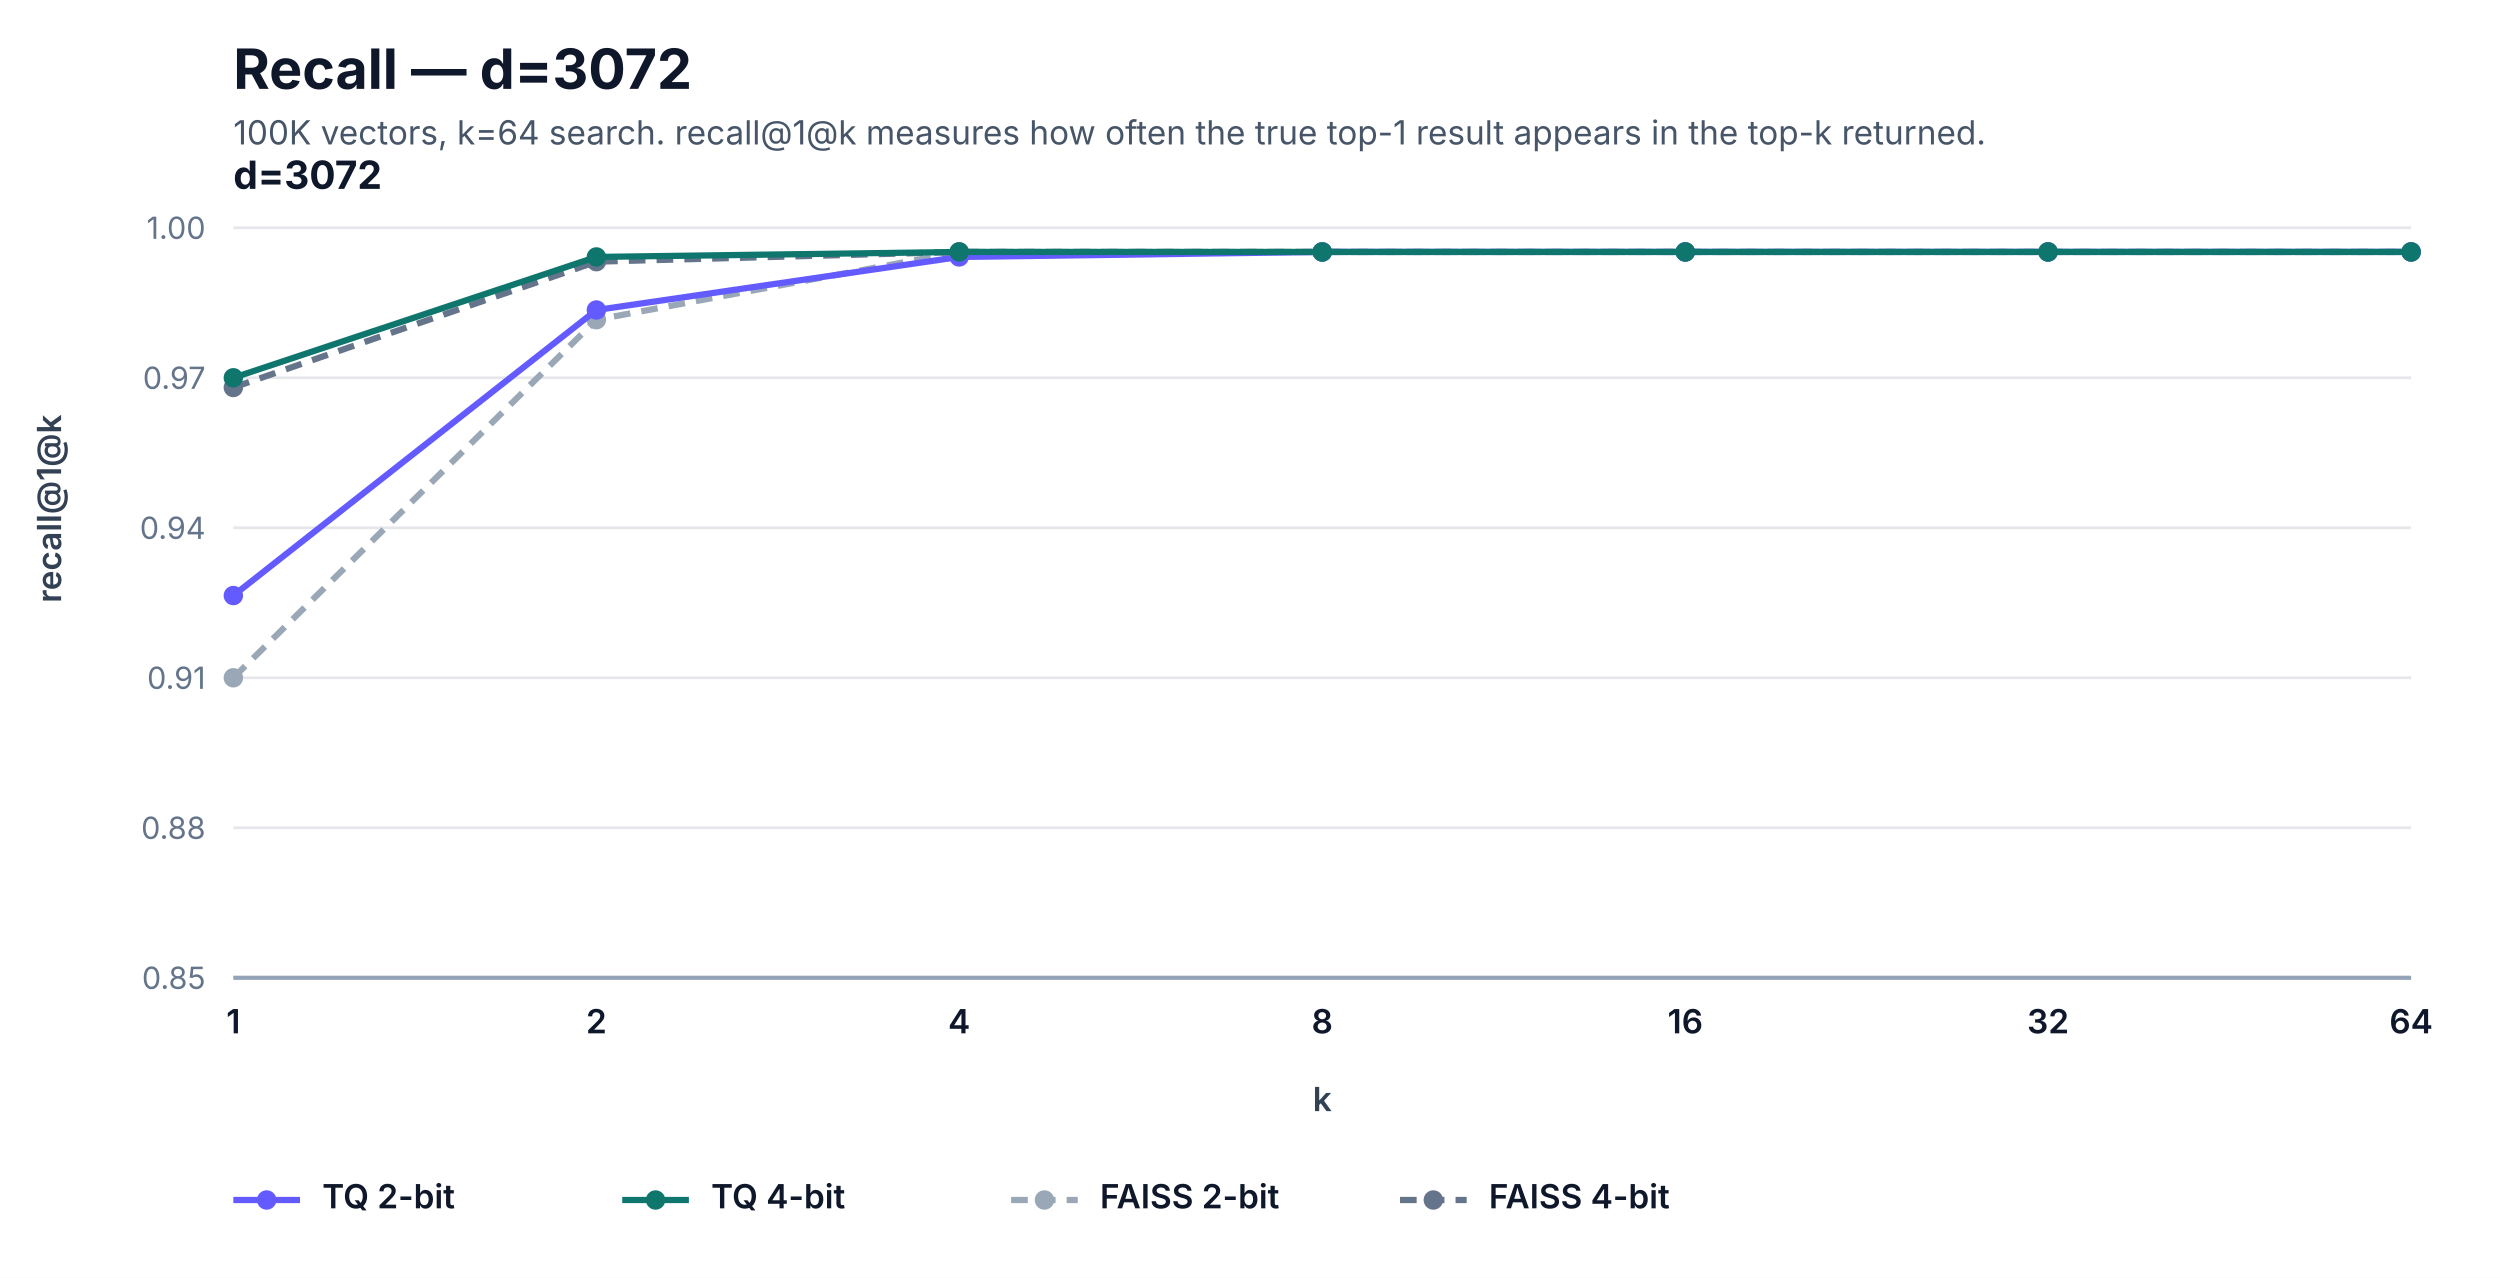
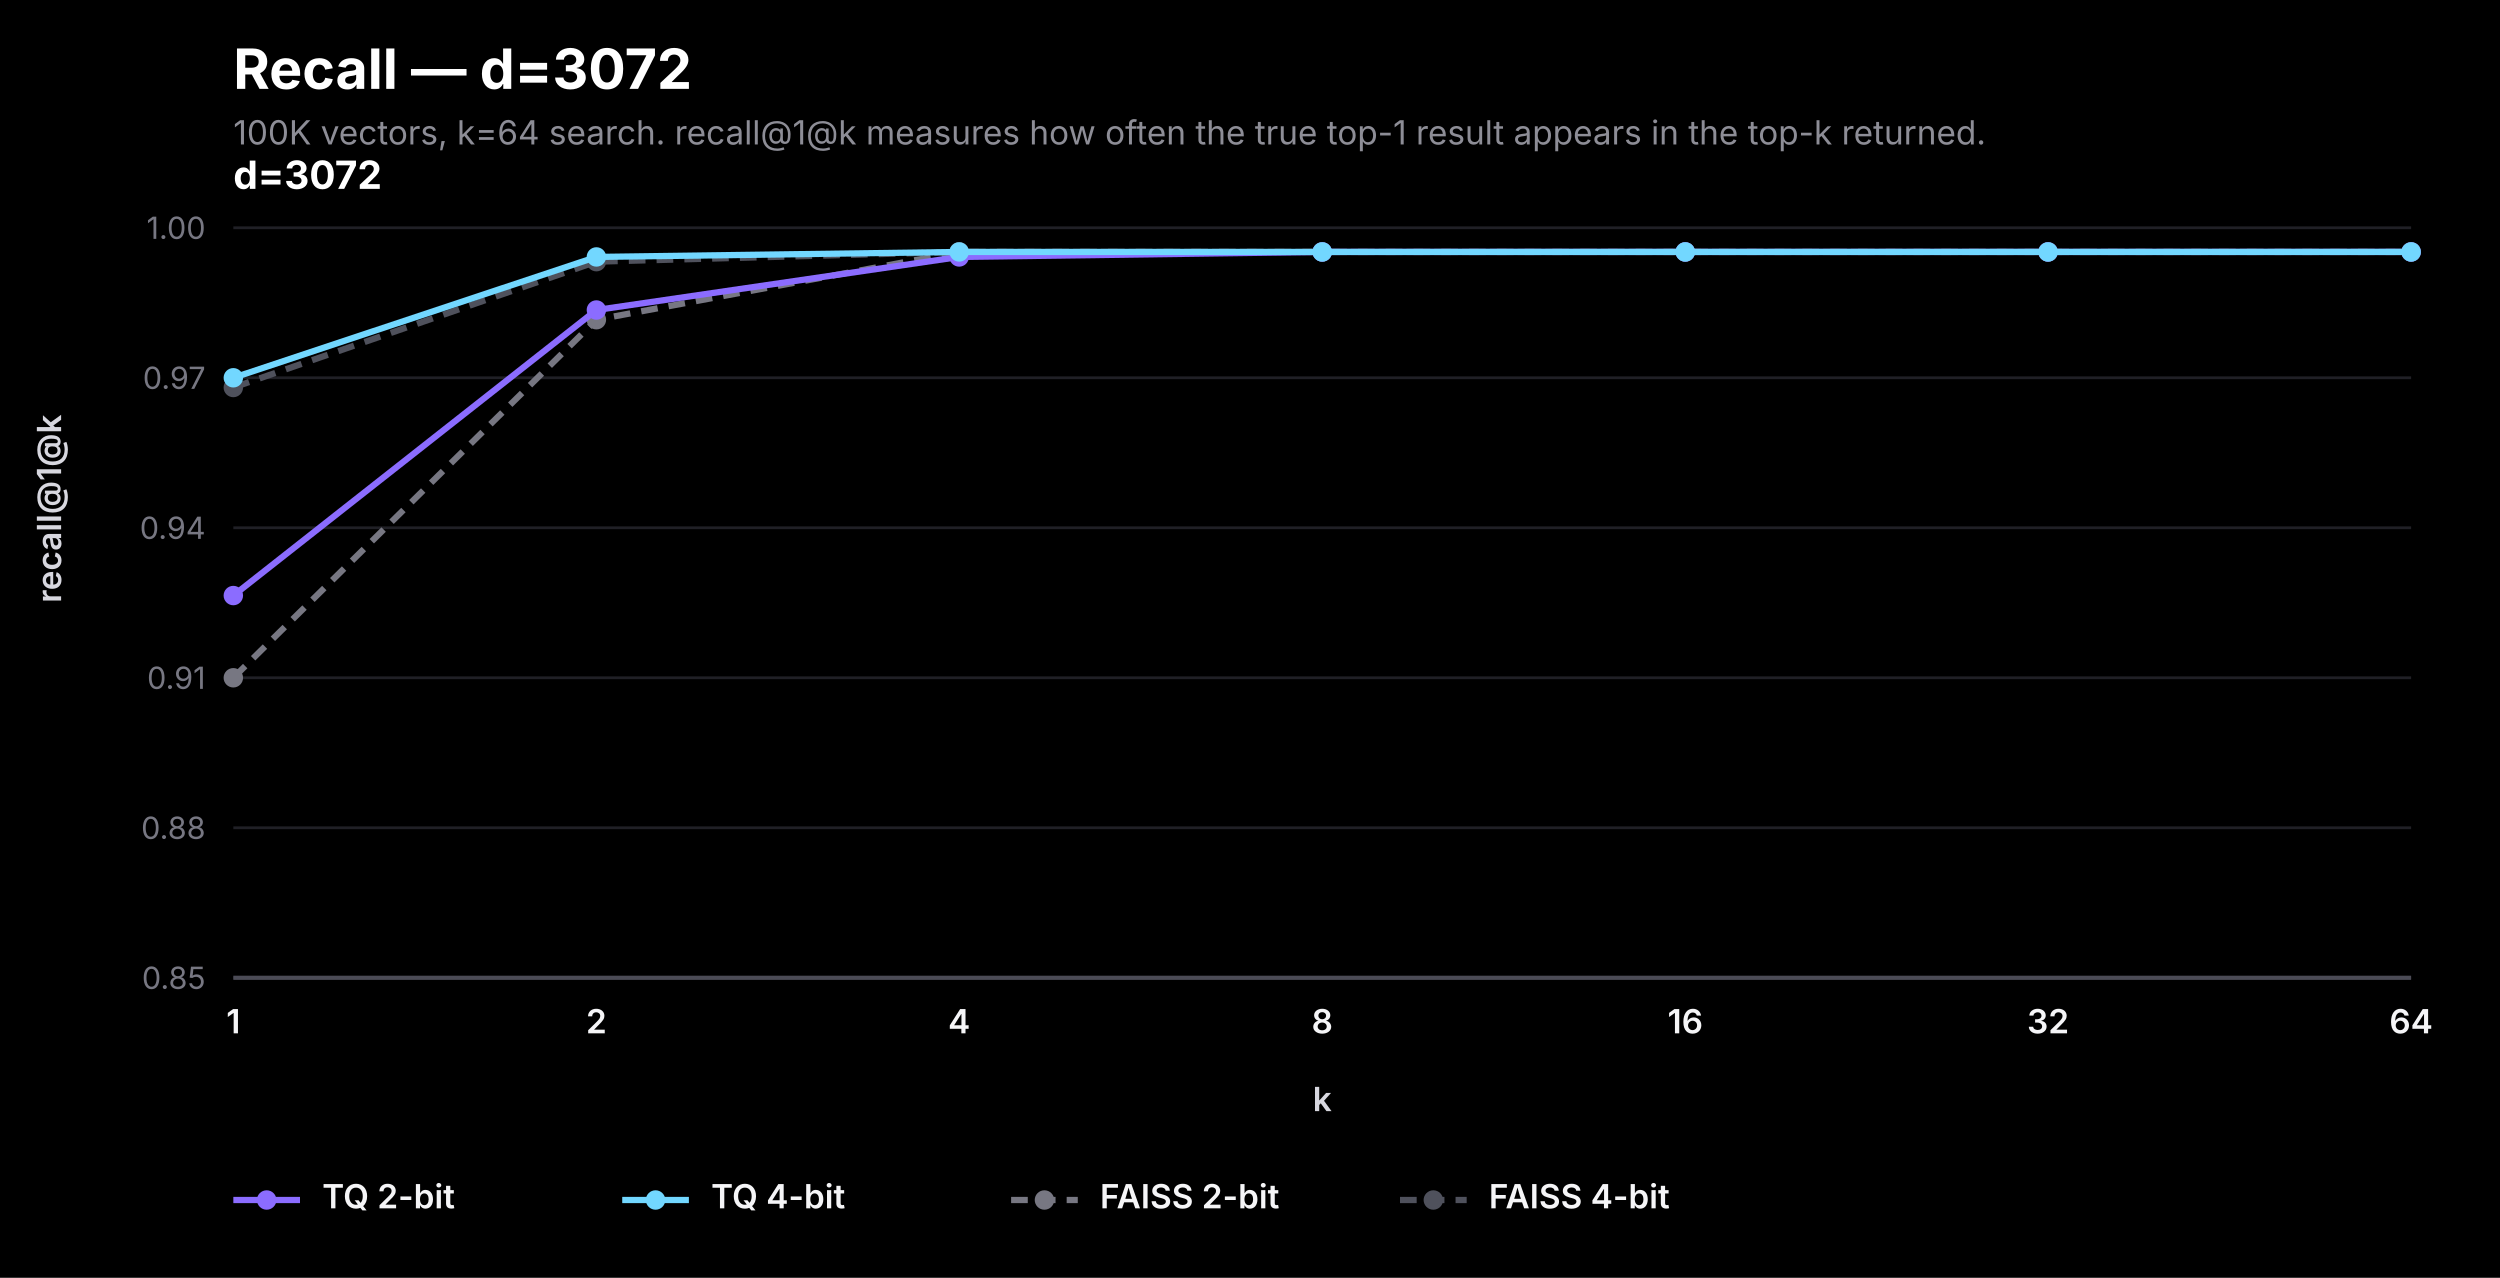
<svg xmlns="http://www.w3.org/2000/svg" width="900" height="460" viewBox="0 0 900 460" role="img" aria-label="Recall — d=3072">
  <style>
-   .title { font: 700 20px -apple-system, BlinkMacSystemFont, "Segoe UI", sans-serif; fill: #0f172a; }
-   .subtitle { font: 400 12px -apple-system, BlinkMacSystemFont, "Segoe UI", sans-serif; fill: #475569; }
-   .panel { font: 700 14px -apple-system, BlinkMacSystemFont, "Segoe UI", sans-serif; fill: #0f172a; }
-   .label { font: 600 12px -apple-system, BlinkMacSystemFont, "Segoe UI", sans-serif; fill: #0f172a; }
-   .secondary { font: 400 11px -apple-system, BlinkMacSystemFont, "Segoe UI", sans-serif; fill: #475569; }
-   .tick { font: 400 11px -apple-system, BlinkMacSystemFont, "Segoe UI", sans-serif; fill: #64748b; }
-   .value { font: 700 11px -apple-system, BlinkMacSystemFont, "Segoe UI", sans-serif; fill: #0f172a; }
-   .value-accent { font: 700 11px -apple-system, BlinkMacSystemFont, "Segoe UI", sans-serif; fill: #4338ca; }
-   .axis { font: 600 12px -apple-system, BlinkMacSystemFont, "Segoe UI", sans-serif; fill: #334155; }
-   .legend { font: 600 12px -apple-system, BlinkMacSystemFont, "Segoe UI", sans-serif; fill: #0f172a; }
+   text { font-family: -apple-system, BlinkMacSystemFont, "Segoe UI", sans-serif; }
+   .title { font: 700 20px -apple-system, BlinkMacSystemFont, "Segoe UI", sans-serif; fill: #ffffff; }
+   .subtitle { font: 400 12px -apple-system, BlinkMacSystemFont, "Segoe UI", sans-serif; fill: #8d8d96; }
+   .panel { font: 700 14px -apple-system, BlinkMacSystemFont, "Segoe UI", sans-serif; fill: #ffffff; }
+   .label { font: 600 12px -apple-system, BlinkMacSystemFont, "Segoe UI", sans-serif; fill: #f5f5f7; }
+   .secondary { font: 400 11px -apple-system, BlinkMacSystemFont, "Segoe UI", sans-serif; fill: #9c9ca6; }
+   .tick { font: 400 11px -apple-system, BlinkMacSystemFont, "Segoe UI", sans-serif; fill: #777782; }
+   .value { font: 700 11px -apple-system, BlinkMacSystemFont, "Segoe UI", sans-serif; fill: #f5f5f7; }
+   .value-accent { font: 700 11px -apple-system, BlinkMacSystemFont, "Segoe UI", sans-serif; fill: #d8d0ff; }
+   .axis { font: 600 12px -apple-system, BlinkMacSystemFont, "Segoe UI", sans-serif; fill: #d7d7df; }
+   .legend { font: 600 12px -apple-system, BlinkMacSystemFont, "Segoe UI", sans-serif; fill: #f5f5f7; }
</style>
-   <rect width="100%" height="100%" fill="#ffffff" />
+   <rect width="100%" height="100%" fill="#000000" />
  <text x="84" y="32" class="title">Recall — d=3072</text>
  <text x="84" y="52" class="subtitle">100K vectors, k=64 search. recall@1@k measures how often the true top-1 result appears in the top-k returned.</text>
-   <line x1="84" y1="352.0" x2="868" y2="352.0" stroke="#e5e7eb" stroke-width="1" />
+   <line x1="84" y1="352.0" x2="868" y2="352.0" stroke="#202026" stroke-width="1" />
  <text x="74" y="356.0" text-anchor="end" class="tick">0.85</text>
-   <line x1="84" y1="298.0" x2="868" y2="298.0" stroke="#e5e7eb" stroke-width="1" />
+   <line x1="84" y1="298.0" x2="868" y2="298.0" stroke="#202026" stroke-width="1" />
  <text x="74" y="302.0" text-anchor="end" class="tick">0.88</text>
-   <line x1="84" y1="244.0" x2="868" y2="244.0" stroke="#e5e7eb" stroke-width="1" />
+   <line x1="84" y1="244.0" x2="868" y2="244.0" stroke="#202026" stroke-width="1" />
  <text x="74" y="248.0" text-anchor="end" class="tick">0.91</text>
-   <line x1="84" y1="190.0" x2="868" y2="190.0" stroke="#e5e7eb" stroke-width="1" />
+   <line x1="84" y1="190.0" x2="868" y2="190.0" stroke="#202026" stroke-width="1" />
  <text x="74" y="194.0" text-anchor="end" class="tick">0.94</text>
-   <line x1="84" y1="136.0" x2="868" y2="136.0" stroke="#e5e7eb" stroke-width="1" />
+   <line x1="84" y1="136.0" x2="868" y2="136.0" stroke="#202026" stroke-width="1" />
  <text x="74" y="140.0" text-anchor="end" class="tick">0.97</text>
-   <line x1="84" y1="82.0" x2="868" y2="82.0" stroke="#e5e7eb" stroke-width="1" />
+   <line x1="84" y1="82.0" x2="868" y2="82.0" stroke="#202026" stroke-width="1" />
  <text x="74" y="86.0" text-anchor="end" class="tick">1.00</text>
-   <line x1="84" y1="352.0" x2="868" y2="352.0" stroke="#94a3b8" stroke-width="1.5" />
+   <line x1="84" y1="352.0" x2="868" y2="352.0" stroke="#4b4b56" stroke-width="1.5" />
  <text x="84" y="68" class="panel">d=3072</text>
  <text x="84.0" y="372" text-anchor="middle" class="label">1</text>
  <text x="214.7" y="372" text-anchor="middle" class="label">2</text>
  <text x="345.3" y="372" text-anchor="middle" class="label">4</text>
  <text x="476.0" y="372" text-anchor="middle" class="label">8</text>
  <text x="606.7" y="372" text-anchor="middle" class="label">16</text>
  <text x="737.3" y="372" text-anchor="middle" class="label">32</text>
  <text x="868.0" y="372" text-anchor="middle" class="label">64</text>
-   <path d="M 84.0,244.0 L 214.7,115.1 L 345.3,90.7 L 476.0,90.7 L 606.7,90.7 L 737.3,90.7 L 868.0,90.7" fill="none" stroke="#9aa7b6" stroke-width="2.25" stroke-dasharray="6 4" />
-   <circle cx="84.0" cy="244.0" r="3.5" fill="#9aa7b6" />
-   <circle cx="214.7" cy="115.1" r="3.5" fill="#9aa7b6" />
-   <circle cx="345.3" cy="90.7" r="3.5" fill="#9aa7b6" />
-   <circle cx="476.0" cy="90.7" r="3.5" fill="#9aa7b6" />
-   <circle cx="606.7" cy="90.7" r="3.5" fill="#9aa7b6" />
-   <circle cx="737.3" cy="90.7" r="3.5" fill="#9aa7b6" />
-   <circle cx="868.0" cy="90.7" r="3.5" fill="#9aa7b6" />
-   <path d="M 84.0,139.5 L 214.7,94.2 L 345.3,90.7 L 476.0,90.7 L 606.7,90.7 L 737.3,90.7 L 868.0,90.7" fill="none" stroke="#64748b" stroke-width="2.25" stroke-dasharray="6 4" />
-   <circle cx="84.0" cy="139.5" r="3.5" fill="#64748b" />
-   <circle cx="214.7" cy="94.2" r="3.5" fill="#64748b" />
-   <circle cx="345.3" cy="90.7" r="3.5" fill="#64748b" />
-   <circle cx="476.0" cy="90.7" r="3.5" fill="#64748b" />
-   <circle cx="606.7" cy="90.7" r="3.5" fill="#64748b" />
-   <circle cx="737.3" cy="90.7" r="3.5" fill="#64748b" />
-   <circle cx="868.0" cy="90.7" r="3.5" fill="#64748b" />
-   <path d="M 84.0,214.4 L 214.7,111.6 L 345.3,92.5 L 476.0,90.7 L 606.7,90.7 L 737.3,90.7 L 868.0,90.7" fill="none" stroke="#635bff" stroke-width="2.25" />
-   <circle cx="84.0" cy="214.4" r="3.5" fill="#635bff" />
-   <circle cx="214.7" cy="111.6" r="3.5" fill="#635bff" />
-   <circle cx="345.3" cy="92.5" r="3.5" fill="#635bff" />
-   <circle cx="476.0" cy="90.7" r="3.5" fill="#635bff" />
-   <circle cx="606.7" cy="90.7" r="3.5" fill="#635bff" />
-   <circle cx="737.3" cy="90.7" r="3.5" fill="#635bff" />
-   <circle cx="868.0" cy="90.7" r="3.5" fill="#635bff" />
-   <path d="M 84.0,136.0 L 214.7,92.5 L 345.3,90.7 L 476.0,90.7 L 606.7,90.7 L 737.3,90.7 L 868.0,90.7" fill="none" stroke="#0f766e" stroke-width="2.25" />
-   <circle cx="84.0" cy="136.0" r="3.5" fill="#0f766e" />
-   <circle cx="214.7" cy="92.5" r="3.5" fill="#0f766e" />
-   <circle cx="345.3" cy="90.7" r="3.5" fill="#0f766e" />
-   <circle cx="476.0" cy="90.7" r="3.5" fill="#0f766e" />
-   <circle cx="606.7" cy="90.7" r="3.5" fill="#0f766e" />
-   <circle cx="737.3" cy="90.7" r="3.5" fill="#0f766e" />
-   <circle cx="868.0" cy="90.7" r="3.5" fill="#0f766e" />
+   <path d="M 84.0,244.0 L 214.7,115.1 L 345.3,90.7 L 476.0,90.7 L 606.7,90.7 L 737.3,90.7 L 868.0,90.7" fill="none" stroke="#777782" stroke-width="2.25" stroke-dasharray="6 4" />
+   <circle cx="84.0" cy="244.0" r="3.5" fill="#777782" />
+   <circle cx="214.7" cy="115.1" r="3.5" fill="#777782" />
+   <circle cx="345.3" cy="90.7" r="3.5" fill="#777782" />
+   <circle cx="476.0" cy="90.7" r="3.5" fill="#777782" />
+   <circle cx="606.7" cy="90.7" r="3.5" fill="#777782" />
+   <circle cx="737.3" cy="90.7" r="3.5" fill="#777782" />
+   <circle cx="868.0" cy="90.7" r="3.5" fill="#777782" />
+   <path d="M 84.0,139.5 L 214.7,94.2 L 345.3,90.7 L 476.0,90.7 L 606.7,90.7 L 737.3,90.7 L 868.0,90.7" fill="none" stroke="#4f515c" stroke-width="2.25" stroke-dasharray="6 4" />
+   <circle cx="84.0" cy="139.5" r="3.5" fill="#4f515c" />
+   <circle cx="214.7" cy="94.2" r="3.5" fill="#4f515c" />
+   <circle cx="345.3" cy="90.7" r="3.5" fill="#4f515c" />
+   <circle cx="476.0" cy="90.7" r="3.5" fill="#4f515c" />
+   <circle cx="606.7" cy="90.7" r="3.5" fill="#4f515c" />
+   <circle cx="737.3" cy="90.7" r="3.5" fill="#4f515c" />
+   <circle cx="868.0" cy="90.7" r="3.5" fill="#4f515c" />
+   <path d="M 84.0,214.4 L 214.7,111.6 L 345.3,92.5 L 476.0,90.7 L 606.7,90.7 L 737.3,90.7 L 868.0,90.7" fill="none" stroke="#8b6cff" stroke-width="2.25" />
+   <circle cx="84.0" cy="214.4" r="3.5" fill="#8b6cff" />
+   <circle cx="214.7" cy="111.6" r="3.5" fill="#8b6cff" />
+   <circle cx="345.3" cy="92.5" r="3.5" fill="#8b6cff" />
+   <circle cx="476.0" cy="90.7" r="3.5" fill="#8b6cff" />
+   <circle cx="606.7" cy="90.7" r="3.5" fill="#8b6cff" />
+   <circle cx="737.3" cy="90.7" r="3.5" fill="#8b6cff" />
+   <circle cx="868.0" cy="90.7" r="3.5" fill="#8b6cff" />
+   <path d="M 84.0,136.0 L 214.7,92.5 L 345.3,90.7 L 476.0,90.7 L 606.7,90.7 L 737.3,90.7 L 868.0,90.7" fill="none" stroke="#72d7ff" stroke-width="2.25" />
+   <circle cx="84.0" cy="136.0" r="3.5" fill="#72d7ff" />
+   <circle cx="214.7" cy="92.5" r="3.5" fill="#72d7ff" />
+   <circle cx="345.3" cy="90.7" r="3.5" fill="#72d7ff" />
+   <circle cx="476.0" cy="90.7" r="3.5" fill="#72d7ff" />
+   <circle cx="606.7" cy="90.7" r="3.5" fill="#72d7ff" />
+   <circle cx="737.3" cy="90.7" r="3.5" fill="#72d7ff" />
+   <circle cx="868.0" cy="90.7" r="3.5" fill="#72d7ff" />
  <text x="22" y="217.0" transform="rotate(-90, 22, 217.0)" class="axis">recall@1@k</text>
  <text x="476.0" y="400" text-anchor="middle" class="axis">k</text>
-   <line x1="84" y1="432" x2="108" y2="432" stroke="#635bff" stroke-width="2.25" />
-   <circle cx="96" cy="432" r="3.5" fill="#635bff" />
+   <line x1="84" y1="432" x2="108" y2="432" stroke="#8b6cff" stroke-width="2.25" />
+   <circle cx="96" cy="432" r="3.5" fill="#8b6cff" />
  <text x="116" y="435" class="legend">TQ 2-bit</text>
-   <line x1="224" y1="432" x2="248" y2="432" stroke="#0f766e" stroke-width="2.25" />
-   <circle cx="236" cy="432" r="3.5" fill="#0f766e" />
+   <line x1="224" y1="432" x2="248" y2="432" stroke="#72d7ff" stroke-width="2.25" />
+   <circle cx="236" cy="432" r="3.5" fill="#72d7ff" />
  <text x="256" y="435" class="legend">TQ 4-bit</text>
-   <line x1="364" y1="432" x2="388" y2="432" stroke="#9aa7b6" stroke-width="2.25" stroke-dasharray="6 4" />
-   <circle cx="376" cy="432" r="3.5" fill="#9aa7b6" />
+   <line x1="364" y1="432" x2="388" y2="432" stroke="#777782" stroke-width="2.25" stroke-dasharray="6 4" />
+   <circle cx="376" cy="432" r="3.5" fill="#777782" />
  <text x="396" y="435" class="legend">FAISS 2-bit</text>
-   <line x1="504" y1="432" x2="528" y2="432" stroke="#64748b" stroke-width="2.25" stroke-dasharray="6 4" />
-   <circle cx="516" cy="432" r="3.5" fill="#64748b" />
+   <line x1="504" y1="432" x2="528" y2="432" stroke="#4f515c" stroke-width="2.25" stroke-dasharray="6 4" />
+   <circle cx="516" cy="432" r="3.5" fill="#4f515c" />
  <text x="536" y="435" class="legend">FAISS 4-bit</text>
</svg>
